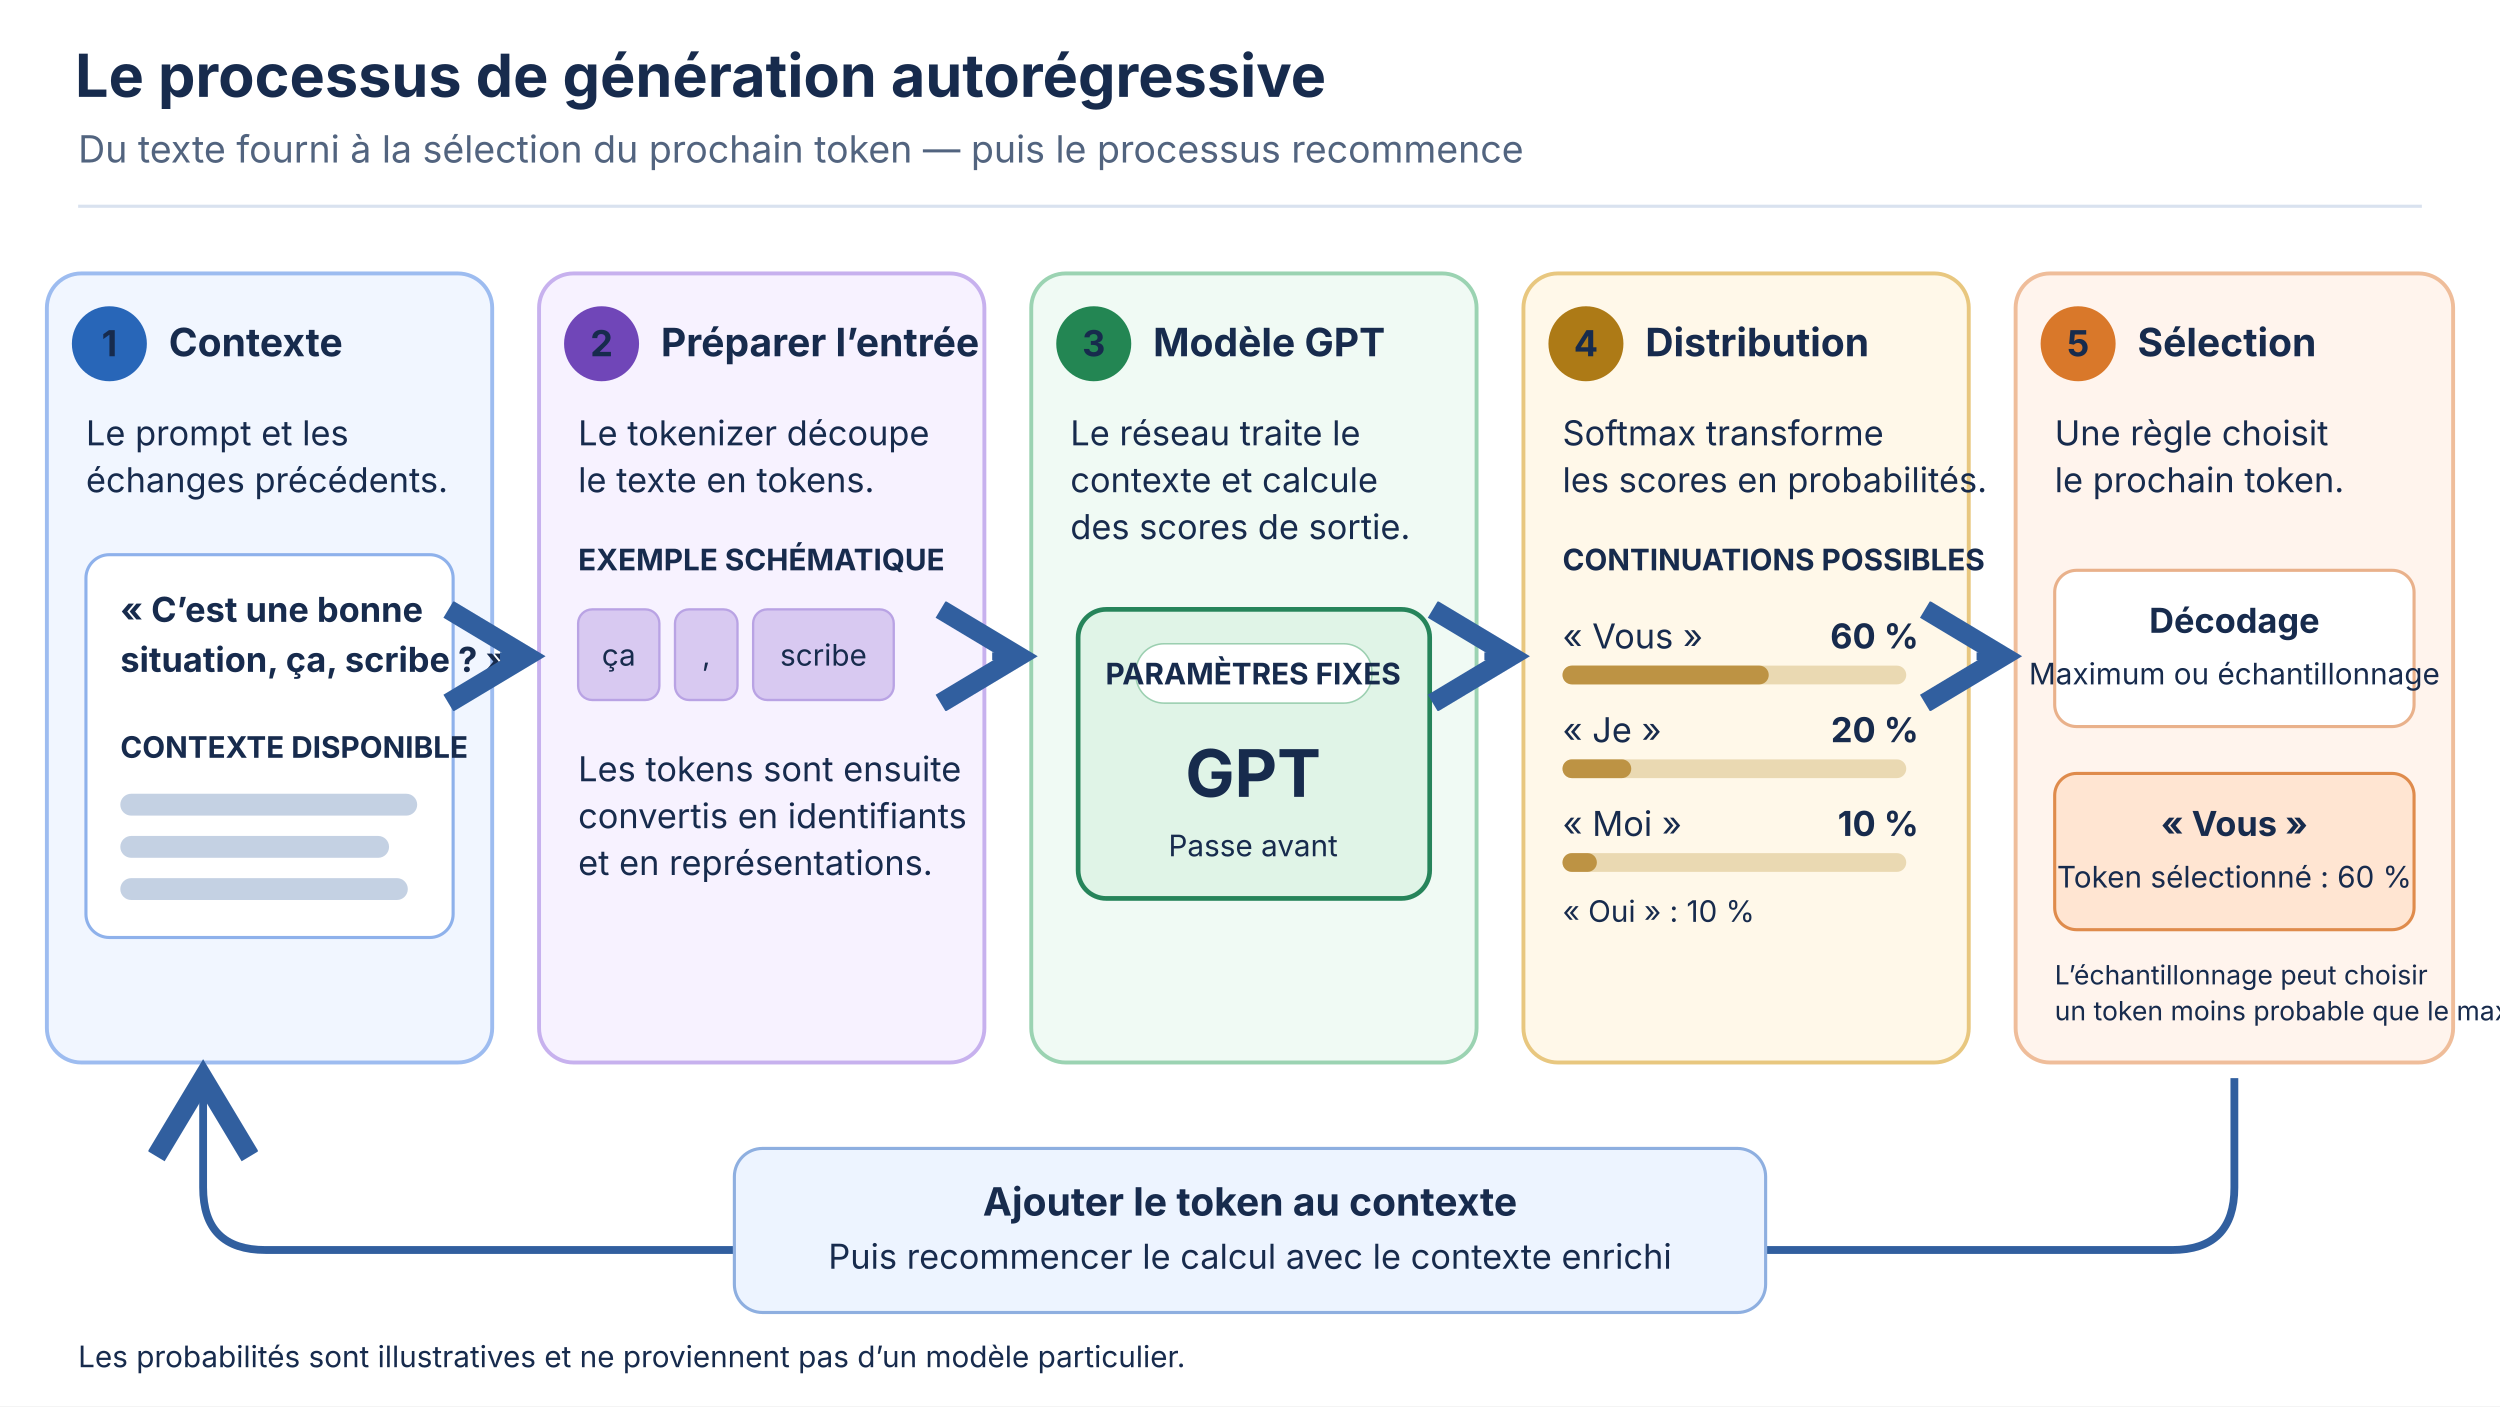
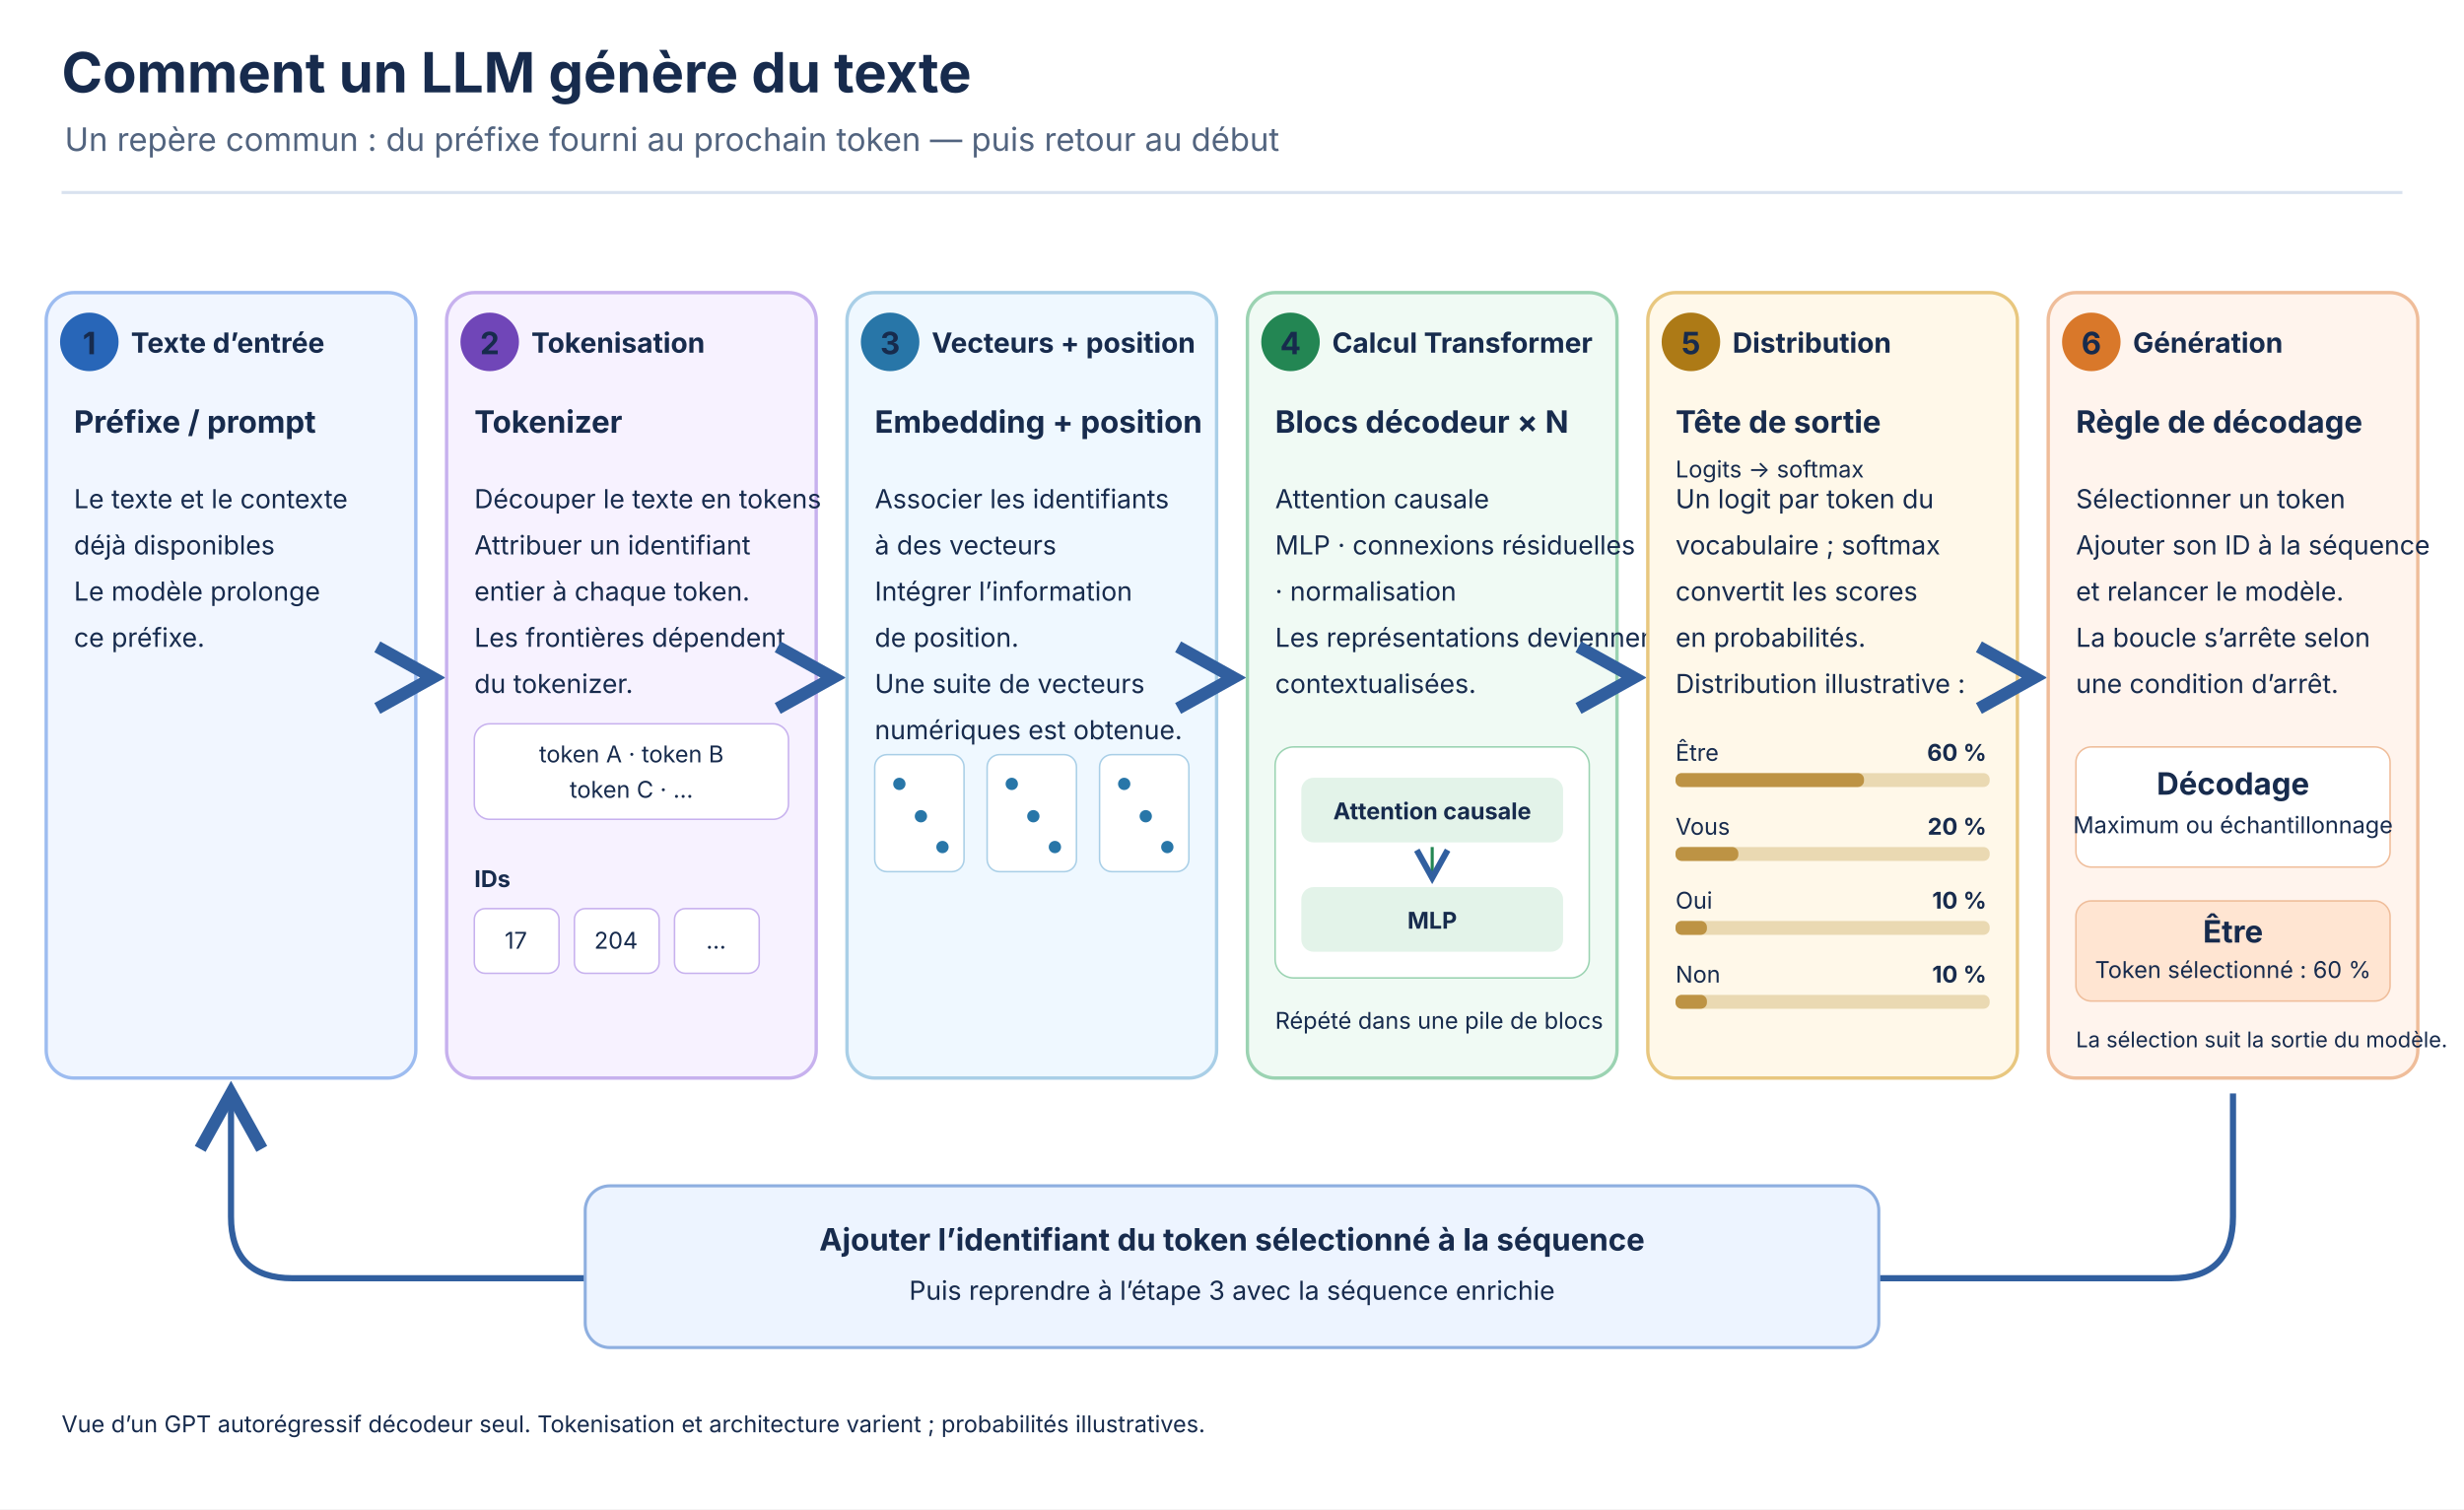
- <svg xmlns="http://www.w3.org/2000/svg" viewBox="0 0 1600 900" role="img" aria-labelledby="title desc">
+ <svg xmlns="http://www.w3.org/2000/svg" viewBox="0 0 1600 980" role="img" aria-labelledby="title desc">
  <defs>
-     <marker id="arrow" markerWidth="14" markerHeight="14" refX="11" refY="7" orient="auto">
-       <path d="M1 1 L11 7 L1 13" fill="none" stroke="#315f9f" stroke-width="2.5" />
+     <marker id="arrow" markerWidth="12" markerHeight="12" refX="10" refY="6" orient="auto">
+       <path d="M1 1 L10 6 L1 11" fill="none" stroke="#315f9f" stroke-width="2" />
    </marker>
-     <style>
-  text{font-family:Inter,ui-sans-serif,system-ui,-apple-system,"Segoe UI",sans-serif;fill:#172b4d}
-  .title{font-size:38px;font-weight:750}.subtitle{font-size:24px;fill:#52647f}
-  .head{font-size:25px;font-weight:700}.body{font-size:22px}.small{font-size:19px}.tiny{font-size:17px}
-  .panel{stroke-width:2.5}
-  </style>
+     <style>text{font-family:Inter,ui-sans-serif,system-ui,-apple-system,"Segoe UI",sans-serif;fill:#172b4d}.title{font-size:36px;font-weight:750}.subtitle{font-size:21px;fill:#52647f}.head{font-size:20px;font-weight:700}.stage{font-size:18px;font-weight:750}.body{font-size:17px}.small{font-size:15px}.tiny{font-size:14px}.panel{stroke-width:2.2}</style>
  </defs>
-   <rect width="1600" height="900" fill="#fff" />
-   <text x="48" y="62" class="title">Le processus de génération autorégressive</text>
-   <text x="50" y="104" class="subtitle">Du texte fourni à la sélection du prochain token — puis le processus recommence</text>
-   <path d="M50 132 H1550" stroke="#d9e2ef" stroke-width="2" />
-   <rect x="30" y="175" width="285" height="505" rx="22" fill="#f1f6ff" stroke="#9dbcf0" class="panel" />
-   <circle cx="70" cy="220" r="24" fill="#2866b8" />
-   <text x="70" y="228" text-anchor="middle" font-size="23" font-weight="750" fill="#fff">1</text>
-   <text x="108" y="228" class="head">Contexte</text>
-   <text x="55" y="285" class="body">Le prompt et les</text>
-   <text x="55" y="315" class="body">échanges précédents.</text>
-   <rect x="55" y="355" width="235" height="245" rx="15" fill="#fff" stroke="#8eb1eb" stroke-width="2" />
-   <text x="77" y="398" class="body" font-weight="700">« C’est une bonne</text>
-   <text x="77" y="430" class="body" font-weight="700">situation, ça, scribe ? »</text>
-   <text x="77" y="485" class="small" font-weight="700">CONTEXTE DISPONIBLE</text>
-   <rect x="77" y="508" width="190" height="14" rx="7" fill="#c4d1e3" />
-   <rect x="77" y="535" width="172" height="14" rx="7" fill="#c4d1e3" />
-   <rect x="77" y="562" width="184" height="14" rx="7" fill="#c4d1e3" />
-   <rect x="345" y="175" width="285" height="505" rx="22" fill="#f7f2ff" stroke="#c7b1ee" class="panel" />
-   <circle cx="385" cy="220" r="24" fill="#7046b8" />
-   <text x="385" y="228" text-anchor="middle" font-size="23" font-weight="750" fill="#fff">2</text>
-   <text x="423" y="228" class="head">Préparer l’entrée</text>
-   <text x="370" y="285" class="body">Le tokenizer découpe</text>
-   <text x="370" y="315" class="body">le texte en tokens.</text>
-   <text x="370" y="365" class="small" font-weight="700">EXEMPLE SCHÉMATIQUE</text>
-   <g fill="#d8c9f1" stroke="#b9a3e4" stroke-width="1.5">
-     <rect x="370" y="390" width="52" height="58" rx="9" />
-     <rect x="432" y="390" width="40" height="58" rx="9" />
-     <rect x="482" y="390" width="90" height="58" rx="9" />
+   <rect width="1600" height="980" fill="#fff" />
+   <text x="40" y="60" class="title">Comment un LLM génère du texte</text>
+   <text x="42" y="98" class="subtitle">Un repère commun : du préfixe fourni au prochain token — puis retour au début</text>
+   <path d="M40 125 H1560" stroke="#d9e2ef" stroke-width="2" />
+   <rect x="30" y="190" width="240" height="510" rx="18" fill="#f1f6ff" stroke="#9dbcf0" class="panel" />
+   <circle cx="58" cy="222" r="19" fill="#2866b8" />
+   <text x="58" y="230" text-anchor="middle" font-size="20" font-weight="750" fill="#fff">1</text>
+   <text x="85" y="229" class="stage">Texte d’entrée</text>
+   <text x="48" y="281" class="head">Préfixe / prompt</text>
+   <text x="48" y="330" class="body">Le texte et le contexte</text>
+   <text x="48" y="360" class="body">déjà disponibles</text>
+   <text x="48" y="390" class="body">Le modèle prolonge</text>
+   <text x="48" y="420" class="body">ce préfixe.</text>
+   <path d="M274 440 H281" stroke="#315f9f" stroke-width="4" fill="none" marker-end="url(#arrow)" />
+   <rect x="290" y="190" width="240" height="510" rx="18" fill="#f7f2ff" stroke="#c7b1ee" class="panel" />
+   <circle cx="318" cy="222" r="19" fill="#7046b8" />
+   <text x="318" y="230" text-anchor="middle" font-size="20" font-weight="750" fill="#fff">2</text>
+   <text x="345" y="229" class="stage">Tokenisation</text>
+   <text x="308" y="281" class="head">Tokenizer</text>
+   <text x="308" y="330" class="body">Découper le texte en tokens</text>
+   <text x="308" y="360" class="body">Attribuer un identifiant</text>
+   <text x="308" y="390" class="body">entier à chaque token.</text>
+   <text x="308" y="420" class="body">Les frontières dépendent</text>
+   <text x="308" y="450" class="body">du tokenizer.</text>
+   <rect x="308" y="470" width="204" height="62" rx="10" fill="#fff" stroke="#c7b1ee" />
+   <text x="410" y="495" text-anchor="middle" class="small">token A · token B</text>
+   <text x="410" y="518" text-anchor="middle" class="small">token C · …</text>
+   <text x="308" y="576" class="small" font-weight="700">IDs</text>
+   <g fill="#fff" stroke="#c7b1ee">
+     <rect x="308" y="590" width="55" height="42" rx="7" />
+     <rect x="373" y="590" width="55" height="42" rx="7" />
+     <rect x="438" y="590" width="55" height="42" rx="7" />
  </g>
-   <text x="396" y="426" text-anchor="middle" class="small">ça</text>
-   <text x="452" y="426" text-anchor="middle" class="small">,</text>
-   <text x="527" y="426" text-anchor="middle" class="small">scribe</text>
-   <text x="370" y="500" class="body">Les tokens sont ensuite</text>
-   <text x="370" y="530" class="body">convertis en identifiants</text>
-   <text x="370" y="560" class="body">et en représentations.</text>
-   <rect x="660" y="175" width="285" height="505" rx="22" fill="#f0faf4" stroke="#9bd3b2" class="panel" />
-   <circle cx="700" cy="220" r="24" fill="#238653" />
-   <text x="700" y="228" text-anchor="middle" font-size="23" font-weight="750" fill="#fff">3</text>
-   <text x="738" y="228" class="head">Modèle GPT</text>
-   <text x="685" y="285" class="body">Le réseau traite le</text>
-   <text x="685" y="315" class="body">contexte et calcule</text>
-   <text x="685" y="345" class="body">des scores de sortie.</text>
-   <rect x="690" y="390" width="225" height="185" rx="18" fill="#e0f4e7" stroke="#26845a" stroke-width="3" />
-   <rect x="727" y="412" width="151" height="38" rx="18" fill="#fff" stroke="#9bcfb0" />
-   <text x="802" y="438" text-anchor="middle" class="small" font-weight="700">PARAMÈTRES FIXES</text>
-   <text x="802" y="510" text-anchor="middle" font-size="42" font-weight="750" fill="#145b3b">GPT</text>
-   <text x="802" y="548" text-anchor="middle" class="small">Passe avant</text>
-   <rect x="975" y="175" width="285" height="505" rx="22" fill="#fff8e9" stroke="#e8c77f" class="panel" />
-   <circle cx="1015" cy="220" r="24" fill="#ad7a16" />
-   <text x="1015" y="228" text-anchor="middle" font-size="23" font-weight="750" fill="#fff">4</text>
-   <text x="1053" y="228" class="head">Distribution</text>
-   <text x="1000" y="285" class="body">Softmax transforme</text>
-   <text x="1000" y="315" class="body">les scores en probabilités.</text>
-   <text x="1000" y="365" class="small" font-weight="700">CONTINUATIONS POSSIBLES</text>
-   <text x="1000" y="415" class="body">« Vous »</text>
-   <text x="1228" y="415" text-anchor="end" class="body" font-weight="700">60 %</text>
-   <rect x="1000" y="426" width="220" height="12" rx="6" fill="#ead9b2" />
-   <rect x="1000" y="426" width="132" height="12" rx="6" fill="#bd9344" />
-   <text x="1000" y="475" class="body">« Je »</text>
-   <text x="1228" y="475" text-anchor="end" class="body" font-weight="700">20 %</text>
-   <rect x="1000" y="486" width="220" height="12" rx="6" fill="#ead9b2" />
-   <rect x="1000" y="486" width="44" height="12" rx="6" fill="#bd9344" />
-   <text x="1000" y="535" class="body">« Moi »</text>
-   <text x="1228" y="535" text-anchor="end" class="body" font-weight="700">10 %</text>
-   <rect x="1000" y="546" width="220" height="12" rx="6" fill="#ead9b2" />
-   <rect x="1000" y="546" width="22" height="12" rx="6" fill="#bd9344" />
-   <text x="1000" y="590" class="small">« Oui » : 10 %</text>
-   <rect x="1290" y="175" width="280" height="505" rx="22" fill="#fff4ed" stroke="#efbd9a" class="panel" />
-   <circle cx="1330" cy="220" r="24" fill="#d9782a" />
-   <text x="1330" y="228" text-anchor="middle" font-size="23" font-weight="750" fill="#fff">5</text>
-   <text x="1368" y="228" class="head">Sélection</text>
-   <text x="1315" y="285" class="body">Une règle choisit</text>
-   <text x="1315" y="315" class="body">le prochain token.</text>
-   <rect x="1315" y="365" width="230" height="100" rx="14" fill="#fff" stroke="#e9b18b" stroke-width="2" />
-   <text x="1430" y="405" text-anchor="middle" class="body" font-weight="700">Décodage</text>
-   <text x="1430" y="438" text-anchor="middle" class="small">Maximum ou échantillonnage</text>
-   <rect x="1315" y="495" width="230" height="100" rx="14" fill="#ffe5d2" stroke="#df8b4c" stroke-width="2" />
-   <text x="1430" y="535" text-anchor="middle" class="body" font-weight="700">« Vous »</text>
-   <text x="1430" y="568" text-anchor="middle" class="small">Token sélectionné : 60 %</text>
-   <text x="1315" y="630" class="tiny">L’échantillonnage peut choisir</text>
-   <text x="1315" y="653" class="tiny">un token moins probable que le maximum.</text>
-   <g fill="none" stroke="#315f9f" stroke-width="5" marker-end="url(#arrow)">
-     <path d="M320 420 H337" />
-     <path d="M635 420 H652" />
-     <path d="M950 420 H967" />
-     <path d="M1265 420 H1282" />
+   <g class="small" text-anchor="middle">
+     <text x="335" y="616">17</text>
+     <text x="400" y="616">204</text>
+     <text x="465" y="616">…</text>
  </g>
-   <path d="M1430 690 V760 Q1430 800 1390 800 H170 Q130 800 130 760 V690" fill="none" stroke="#315f9f" stroke-width="5" marker-end="url(#arrow)" />
-   <rect x="470" y="735" width="660" height="105" rx="18" fill="#edf4ff" stroke="#8eafe0" stroke-width="2" />
-   <text x="800" y="778" text-anchor="middle" class="head">Ajouter le token au contexte</text>
-   <text x="800" y="812" text-anchor="middle" class="body">Puis recommencer le calcul avec le contexte enrichi</text>
-   <text x="50" y="875" class="small">Les probabilités sont illustratives et ne proviennent pas d’un modèle particulier.</text>
+   <path d="M534 440 H541" stroke="#315f9f" stroke-width="4" fill="none" marker-end="url(#arrow)" />
+   <rect x="550" y="190" width="240" height="510" rx="18" fill="#eff8ff" stroke="#a9cfe7" class="panel" />
+   <circle cx="578" cy="222" r="19" fill="#2876a8" />
+   <text x="578" y="230" text-anchor="middle" font-size="20" font-weight="750" fill="#fff">3</text>
+   <text x="605" y="229" class="stage">Vecteurs + position</text>
+   <text x="568" y="281" class="head">Embedding + position</text>
+   <text x="568" y="330" class="body">Associer les identifiants</text>
+   <text x="568" y="360" class="body">à des vecteurs</text>
+   <text x="568" y="390" class="body">Intégrer l’information</text>
+   <text x="568" y="420" class="body">de position.</text>
+   <text x="568" y="450" class="body">Une suite de vecteurs</text>
+   <text x="568" y="480" class="body">numériques est obtenue.</text>
+   <g fill="#fff" stroke="#a9cfe7">
+     <rect x="568" y="490" width="58" height="76" rx="8" />
+     <rect x="641" y="490" width="58" height="76" rx="8" />
+     <rect x="714" y="490" width="58" height="76" rx="8" />
+   </g>
+   <g fill="#2876a8">
+     <circle cx="584" cy="509" r="4" />
+     <circle cx="598" cy="530" r="4" />
+     <circle cx="612" cy="550" r="4" />
+     <circle cx="657" cy="509" r="4" />
+     <circle cx="671" cy="530" r="4" />
+     <circle cx="685" cy="550" r="4" />
+     <circle cx="730" cy="509" r="4" />
+     <circle cx="744" cy="530" r="4" />
+     <circle cx="758" cy="550" r="4" />
+   </g>
+   <path d="M794 440 H801" stroke="#315f9f" stroke-width="4" fill="none" marker-end="url(#arrow)" />
+   <rect x="810" y="190" width="240" height="510" rx="18" fill="#f0faf4" stroke="#9bd3b2" class="panel" />
+   <circle cx="838" cy="222" r="19" fill="#238653" />
+   <text x="838" y="230" text-anchor="middle" font-size="20" font-weight="750" fill="#fff">4</text>
+   <text x="865" y="229" class="stage">Calcul Transformer</text>
+   <text x="828" y="281" class="head">Blocs décodeur × N</text>
+   <text x="828" y="330" class="body">Attention causale</text>
+   <text x="828" y="360" class="body">MLP · connexions résiduelles</text>
+   <text x="828" y="390" class="body">· normalisation</text>
+   <text x="828" y="420" class="body">Les représentations deviennent</text>
+   <text x="828" y="450" class="body">contextualisées.</text>
+   <rect x="828" y="485" width="204" height="150" rx="12" fill="#fff" stroke="#9bd3b2" />
+   <rect x="845" y="505" width="170" height="42" rx="8" fill="#e3f3e9" />
+   <text x="930" y="532" text-anchor="middle" class="small" font-weight="700">Attention causale</text>
+   <path d="M930 550 V570" stroke="#238653" stroke-width="2" marker-end="url(#arrow)" />
+   <rect x="845" y="576" width="170" height="42" rx="8" fill="#e3f3e9" />
+   <text x="930" y="603" text-anchor="middle" class="small" font-weight="700">MLP</text>
+   <text x="828" y="668" class="small">Répété dans une pile de blocs</text>
+   <path d="M1054 440 H1061" stroke="#315f9f" stroke-width="4" fill="none" marker-end="url(#arrow)" />
+   <rect x="1070" y="190" width="240" height="510" rx="18" fill="#fff8e9" stroke="#e8c77f" class="panel" />
+   <circle cx="1098" cy="222" r="19" fill="#ad7a16" />
+   <text x="1098" y="230" text-anchor="middle" font-size="20" font-weight="750" fill="#fff">5</text>
+   <text x="1125" y="229" class="stage">Distribution</text>
+   <text x="1088" y="281" class="head">Tête de sortie</text>
+   <text x="1088" y="310" class="small">Logits → softmax</text>
+   <text x="1088" y="330" class="body">Un logit par token du</text>
+   <text x="1088" y="360" class="body">vocabulaire ; softmax</text>
+   <text x="1088" y="390" class="body">convertit les scores</text>
+   <text x="1088" y="420" class="body">en probabilités.</text>
+   <text x="1088" y="450" class="body">Distribution illustrative :</text>
+   <text x="1088" y="494" class="small">Être</text>
+   <text x="1290" y="494" text-anchor="end" class="small" font-weight="700">60 %</text>
+   <rect x="1088" y="502" width="204" height="9" rx="4" fill="#ead9b2" />
+   <rect x="1088" y="502" width="122.4" height="9" rx="4" fill="#bd9344" />
+   <text x="1088" y="542" class="small">Vous</text>
+   <text x="1290" y="542" text-anchor="end" class="small" font-weight="700">20 %</text>
+   <rect x="1088" y="550" width="204" height="9" rx="4" fill="#ead9b2" />
+   <rect x="1088" y="550" width="40.8" height="9" rx="4" fill="#bd9344" />
+   <text x="1088" y="590" class="small">Oui</text>
+   <text x="1290" y="590" text-anchor="end" class="small" font-weight="700">10 %</text>
+   <rect x="1088" y="598" width="204" height="9" rx="4" fill="#ead9b2" />
+   <rect x="1088" y="598" width="20.4" height="9" rx="4" fill="#bd9344" />
+   <text x="1088" y="638" class="small">Non</text>
+   <text x="1290" y="638" text-anchor="end" class="small" font-weight="700">10 %</text>
+   <rect x="1088" y="646" width="204" height="9" rx="4" fill="#ead9b2" />
+   <rect x="1088" y="646" width="20.4" height="9" rx="4" fill="#bd9344" />
+   <path d="M1314 440 H1321" stroke="#315f9f" stroke-width="4" fill="none" marker-end="url(#arrow)" />
+   <rect x="1330" y="190" width="240" height="510" rx="18" fill="#fff4ed" stroke="#efbd9a" class="panel" />
+   <circle cx="1358" cy="222" r="19" fill="#d9782a" />
+   <text x="1358" y="230" text-anchor="middle" font-size="20" font-weight="750" fill="#fff">6</text>
+   <text x="1385" y="229" class="stage">Génération</text>
+   <text x="1348" y="281" class="head">Règle de décodage</text>
+   <text x="1348" y="330" class="body">Sélectionner un token</text>
+   <text x="1348" y="360" class="body">Ajouter son ID à la séquence</text>
+   <text x="1348" y="390" class="body">et relancer le modèle.</text>
+   <text x="1348" y="420" class="body">La boucle s’arrête selon</text>
+   <text x="1348" y="450" class="body">une condition d’arrêt.</text>
+   <rect x="1348" y="485" width="204" height="78" rx="10" fill="#fff" stroke="#efbd9a" />
+   <text x="1450" y="516" text-anchor="middle" class="head">Décodage</text>
+   <text x="1450" y="541" text-anchor="middle" class="small">Maximum ou échantillonnage</text>
+   <rect x="1348" y="585" width="204" height="65" rx="10" fill="#ffe5d2" stroke="#efbd9a" />
+   <text x="1450" y="612" text-anchor="middle" class="head">Être</text>
+   <text x="1450" y="635" text-anchor="middle" class="small">Token sélectionné : 60 %</text>
+   <text x="1348" y="680" class="tiny">La sélection suit la sortie du modèle.</text>
+   <path d="M1450 710 V790 Q1450 830 1410 830 H190 Q150 830 150 790 V710" fill="none" stroke="#315f9f" stroke-width="4" marker-end="url(#arrow)" />
+   <rect x="380" y="770" width="840" height="105" rx="16" fill="#edf4ff" stroke="#8eafe0" stroke-width="2" />
+   <text x="800" y="812" text-anchor="middle" class="head">Ajouter l’identifiant du token sélectionné à la séquence</text>
+   <text x="800" y="844" text-anchor="middle" class="body">Puis reprendre à l’étape 3 avec la séquence enrichie</text>
+   <text x="40" y="930" class="small">Vue d’un GPT autorégressif décodeur seul. Tokenisation et architecture varient ; probabilités illustratives.</text>
</svg>
